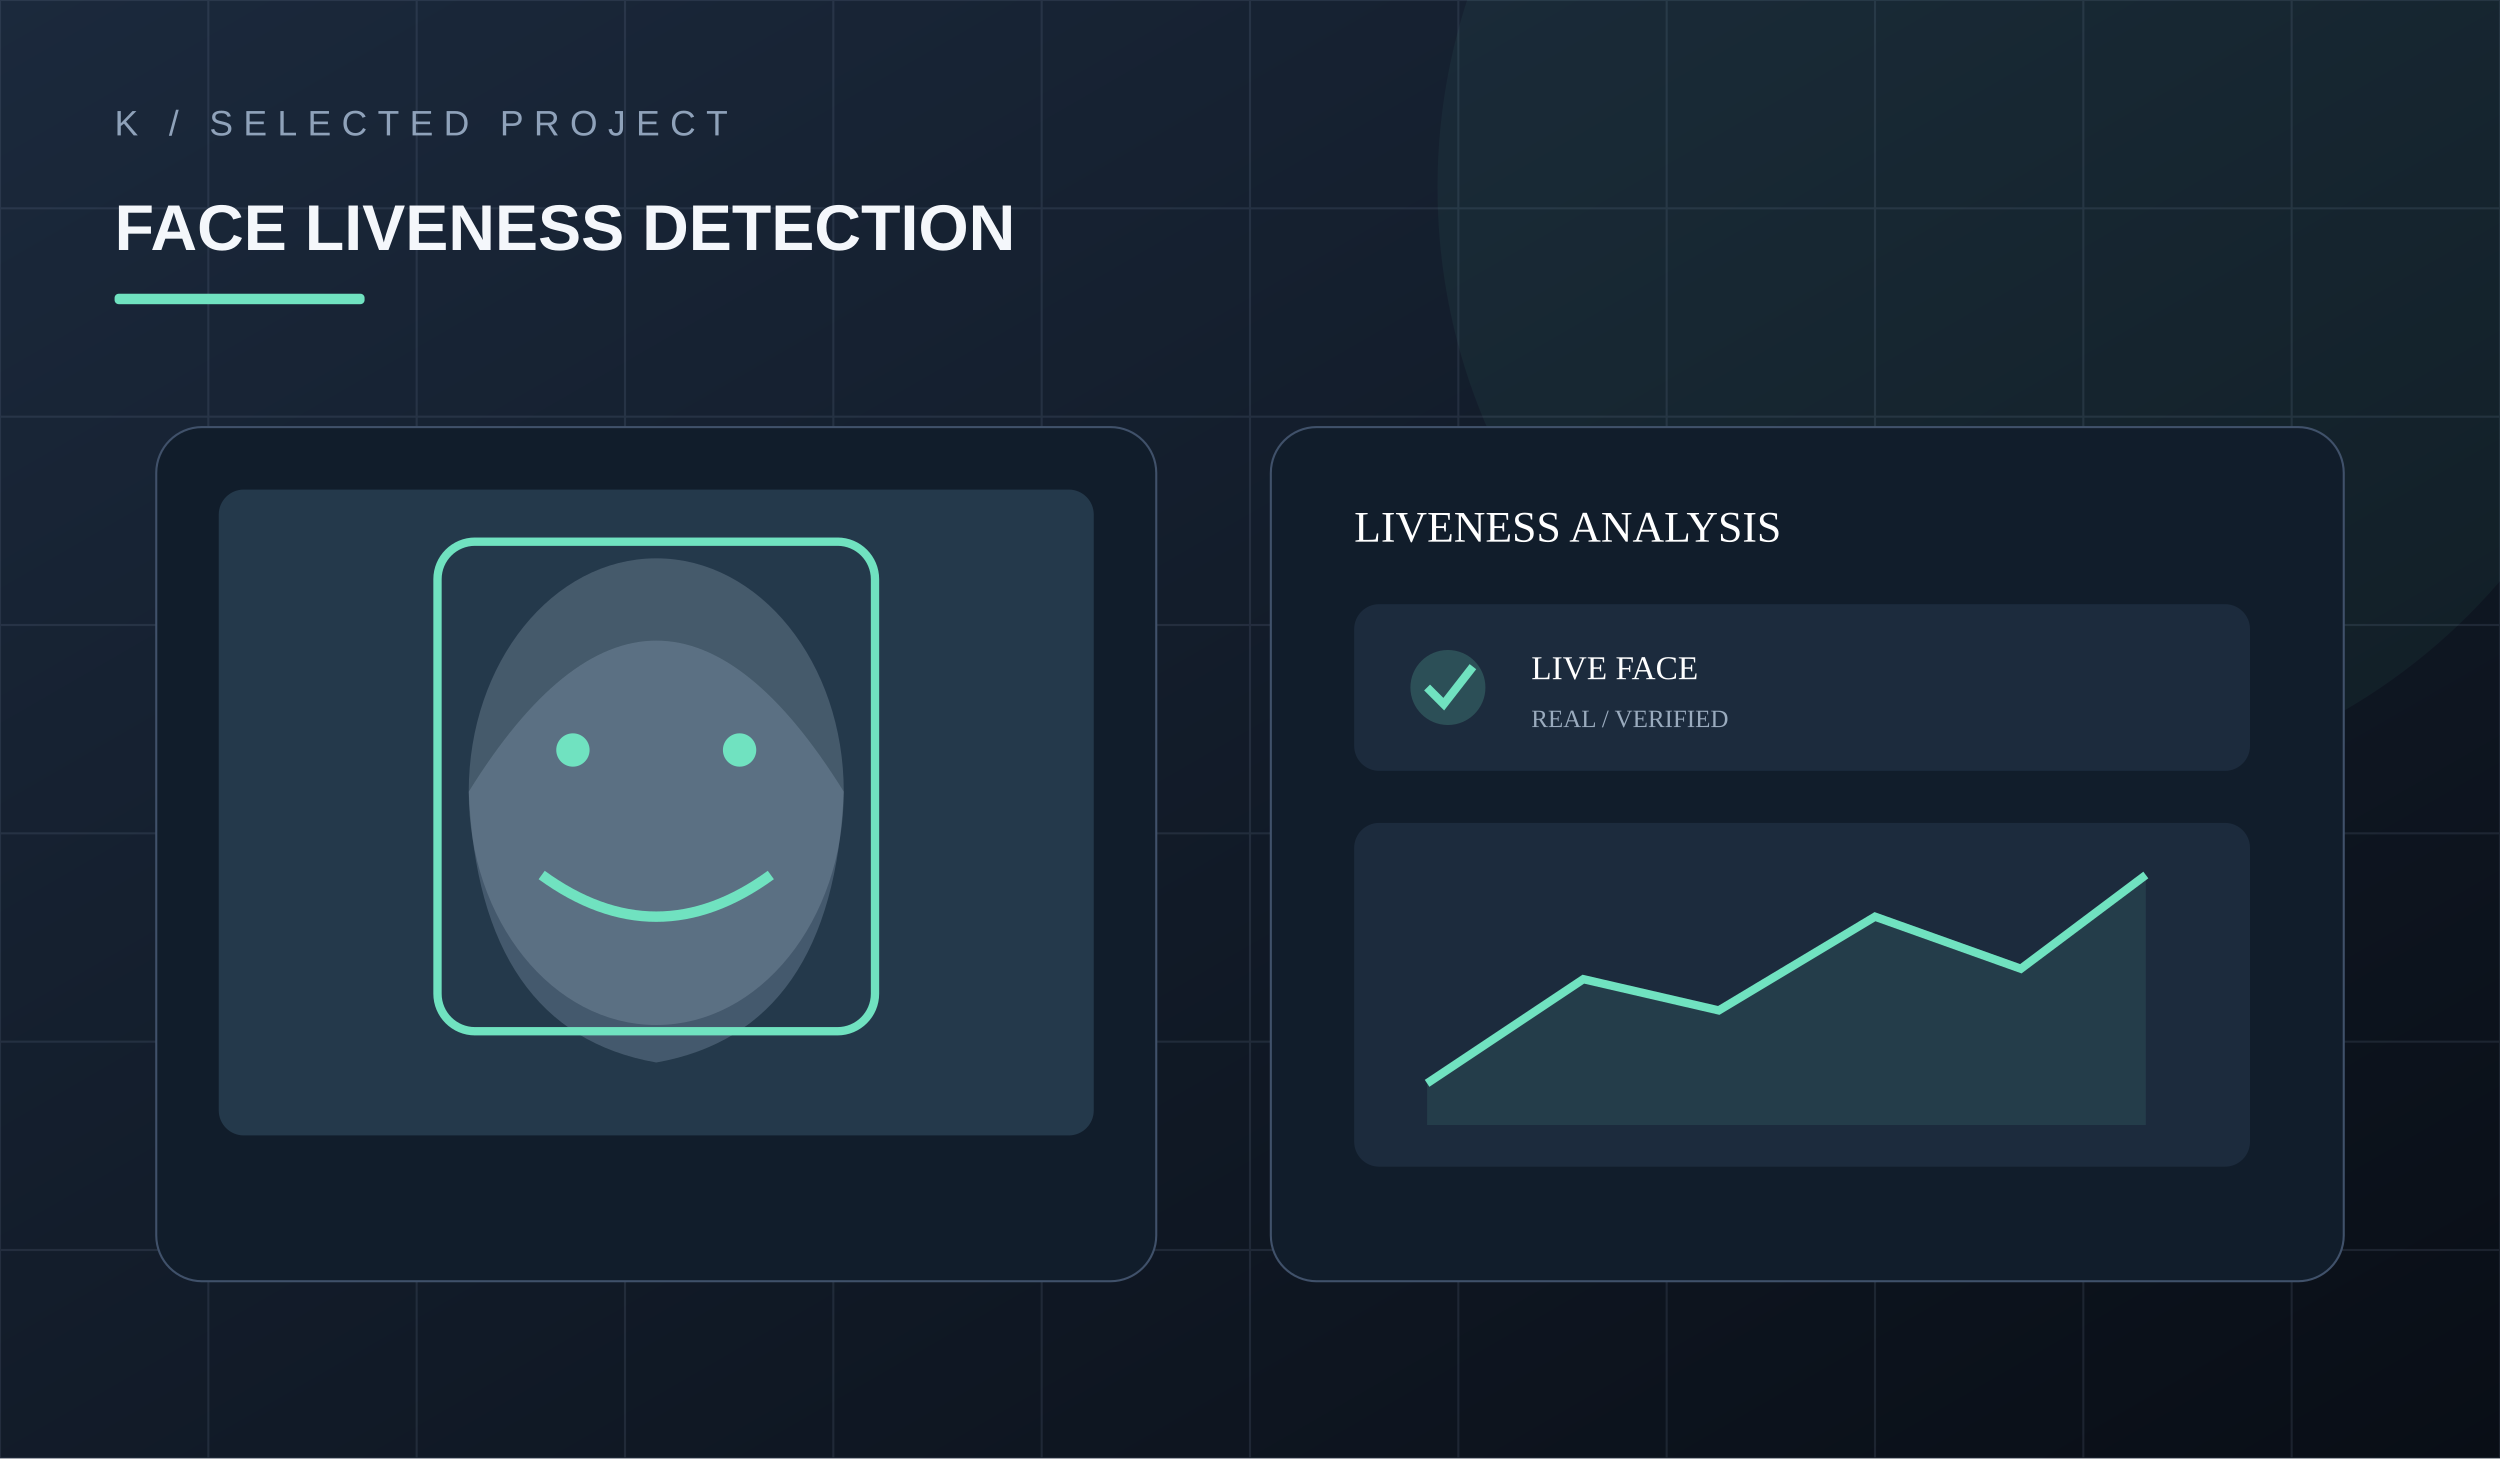
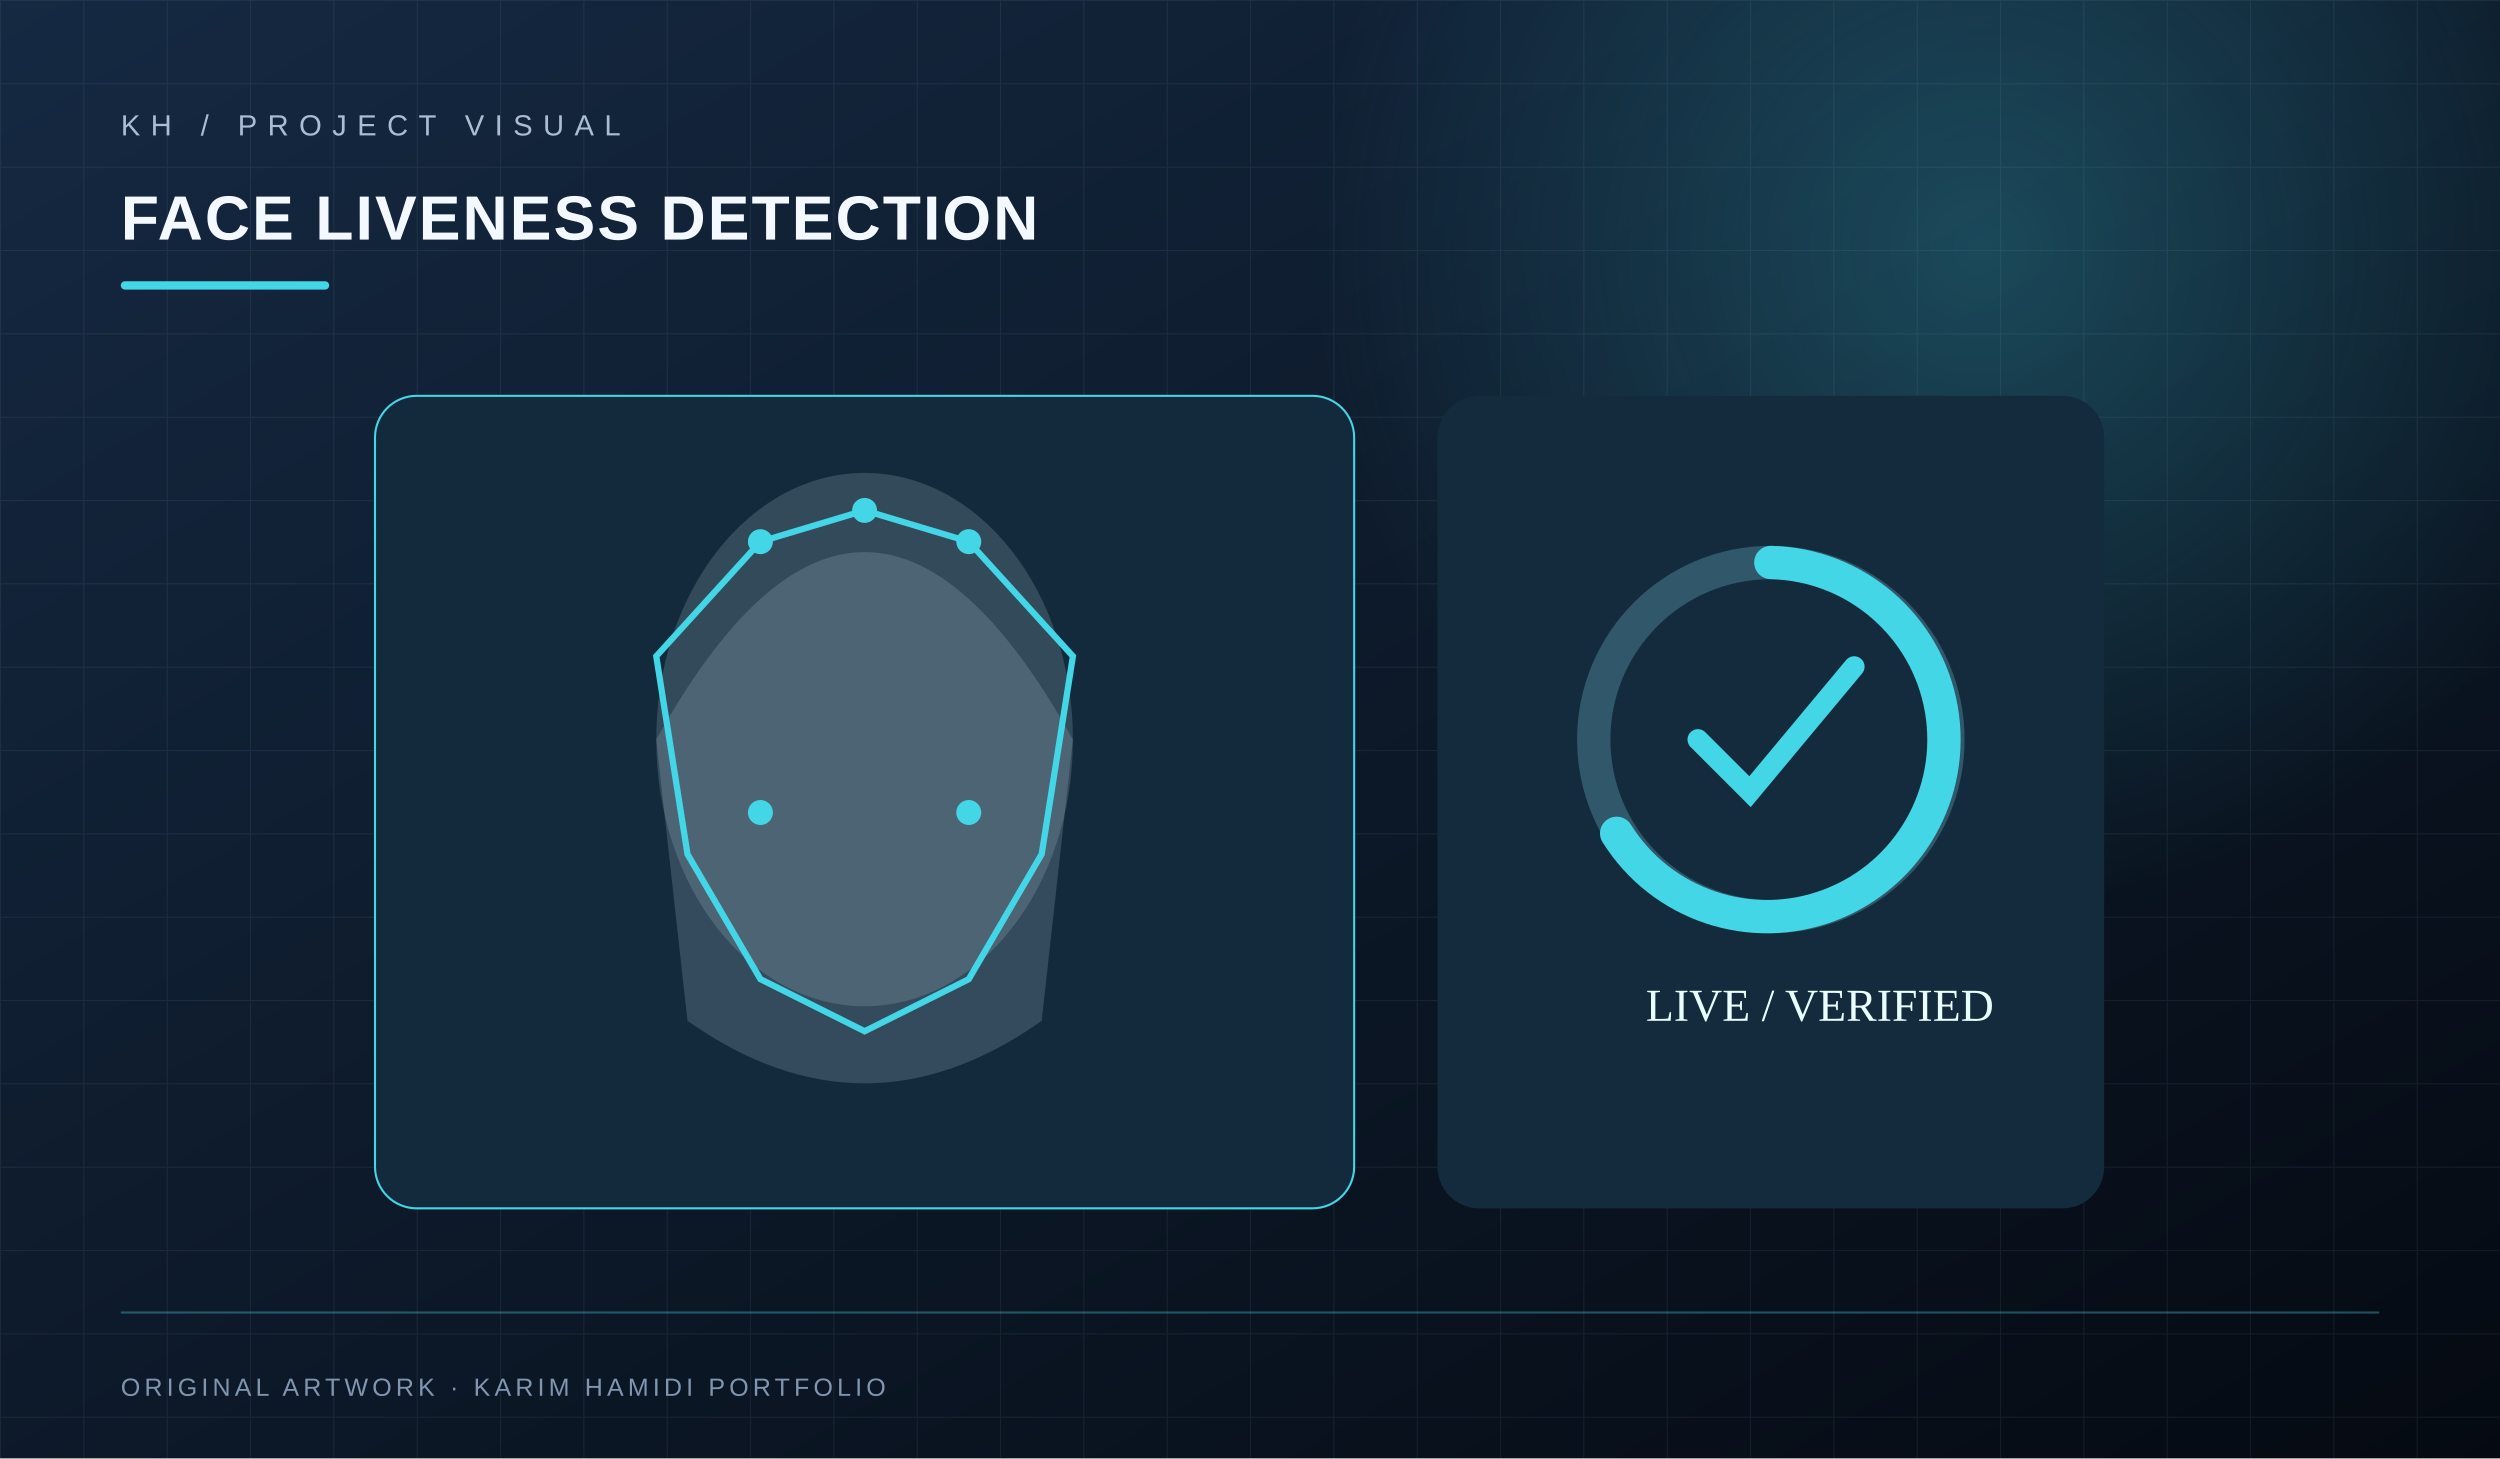
<svg xmlns="http://www.w3.org/2000/svg" width="1200" height="700" viewBox="0 0 1200 700">
  <defs>
-     <linearGradient id="b" x1="0" y1="0" x2="1" y2="1">
-       <stop stop-color="#1b293c" />
-       <stop offset="1" stop-color="#090e16" />
+     <linearGradient id="b" x2="1" y2="1">
+       <stop stop-color="#152942" />
+       <stop offset="1" stop-color="#050a12" />
    </linearGradient>
-     <linearGradient id="p">
-       <stop stop-color="#2a405a" />
-       <stop offset="1" stop-color="#101a28" />
-     </linearGradient>
+     <pattern id="g" width="40" height="40" patternUnits="userSpaceOnUse">
+       <path d="M40 0H0V40" fill="none" stroke="#9bb4d0" stroke-opacity=".09" />
+     </pattern>
+     <radialGradient id="a">
+       <stop stop-color="#43d6e7" stop-opacity=".25" />
+       <stop offset="1" stop-color="#43d6e7" stop-opacity="0" />
+     </radialGradient>
  </defs>
  <rect width="1200" height="700" fill="url(#b)" />
-   <g opacity=".13" stroke="#91a5c0">
-     <path d="M0 0V700" />
-     <path d="M100 0V700" />
-     <path d="M200 0V700" />
-     <path d="M300 0V700" />
-     <path d="M400 0V700" />
-     <path d="M500 0V700" />
-     <path d="M600 0V700" />
-     <path d="M700 0V700" />
-     <path d="M800 0V700" />
-     <path d="M900 0V700" />
-     <path d="M1000 0V700" />
-     <path d="M1100 0V700" />
-     <path d="M1200 0V700" />
-     <path d="M0 0H1200" />
-     <path d="M0 100H1200" />
-     <path d="M0 200H1200" />
-     <path d="M0 300H1200" />
-     <path d="M0 400H1200" />
-     <path d="M0 500H1200" />
-     <path d="M0 600H1200" />
-     <path d="M0 700H1200" />
+   <rect width="1200" height="700" fill="url(#g)" />
+   <circle cx="950" cy="120" r="320" fill="url(#a)" />
+   <text x="58" y="65" fill="#a9bdd4" font-family="Arial" font-size="14" letter-spacing="5">KH / PROJECT VISUAL</text>
+   <text x="58" y="115" fill="#f4f8ff" font-family="Arial" font-size="30" font-weight="700" letter-spacing="1">FACE LIVENESS DETECTION</text>
+   <rect x="58" y="135" width="100" height="4" rx="2" fill="#43d6e7" />
+   <rect x="180" y="190" width="470" height="390" rx="20" fill="#132a3d" stroke="#43d6e7" />
+   <ellipse cx="415" cy="355" rx="100" ry="128" fill="#b3c6d4" opacity=".2" />
+   <path d="M315 355Q415 175 515 355L500 490Q415 550 330 490Z" fill="#a9c1d0" opacity=".22" />
+   <path d="M315 315L365 260L415 245L465 260L515 315L500 410L465 470L415 495L365 470L330 410Z" fill="none" stroke="#43d6e7" stroke-width="3" />
+   <g fill="#43d6e7">
+     <circle cx="365" cy="260" r="6" />
+     <circle cx="415" cy="245" r="6" />
+     <circle cx="465" cy="260" r="6" />
+     <circle cx="365" cy="390" r="6" />
+     <circle cx="465" cy="390" r="6" />
  </g>
-   <circle cx="980" cy="90" r="290" fill="#70e2c0" opacity=".05" />
-   <text x="55" y="65" fill="#8fa2ba" font-family="Arial" font-size="17" letter-spacing="5">K / SELECTED PROJECT</text>
-   <text x="55" y="120" fill="#f4f7fb" font-family="Arial" font-size="31" font-weight="700">FACE LIVENESS DETECTION</text>
-   <rect x="55" y="141" width="120" height="5" rx="2" fill="#70e2c0" />
-   <rect x="75" y="205" width="480" height="410" rx="22" fill="#111d2b" stroke="#40516a" />
-   <rect x="105" y="235" width="420" height="310" rx="12" fill="#24394b" />
-   <ellipse cx="315" cy="380" rx="90" ry="112" fill="#a9bbcc" opacity=".25" />
-   <path d="M225 380Q315 235 405 380Q400 495 315 510Q230 495 225 380Z" fill="#91a6bb" opacity=".3" />
-   <rect x="210" y="260" width="210" height="235" rx="18" fill="none" stroke="#70e2c0" stroke-width="4" />
-   <path d="M260 420Q315 460 370 420" stroke="#70e2c0" stroke-width="5" fill="none" />
-   <circle cx="275" cy="360" r="8" fill="#70e2c0" />
-   <circle cx="355" cy="360" r="8" fill="#70e2c0" />
-   <rect x="610" y="205" width="515" height="410" rx="22" fill="#111d2b" stroke="#40516a" />
-   <text x="650" y="260" fill="#fff" font-size="21">LIVENESS ANALYSIS</text>
-   <rect x="650" y="290" width="430" height="80" rx="12" fill="#1c2b3d" />
-   <circle cx="695" cy="330" r="18" fill="#70e2c033" />
-   <path d="M685 330L693 338L707 320" stroke="#70e2c0" stroke-width="4" fill="none" />
-   <text x="735" y="326" fill="#fff" font-size="16">LIVE FACE</text>
-   <text x="735" y="349" fill="#9aabbe" font-size="12">REAL / VERIFIED</text>
-   <rect x="650" y="395" width="430" height="165" rx="12" fill="#1c2b3d" />
-   <path d="M685 520L760 470L825 485L900 440L970 465L1030 420" stroke="#70e2c0" stroke-width="4" fill="none" />
-   <path d="M685 520L760 470L825 485L900 440L970 465L1030 420V540H685Z" fill="#70e2c0" opacity=".1" />
+   <rect x="690" y="190" width="320" height="390" rx="20" fill="#142b3d" />
+   <circle cx="850" cy="355" r="85" fill="none" stroke="#31576a" stroke-width="16" />
+   <path d="M850 270A85 85 0 1 1 776 400" fill="none" stroke="#43d6e7" stroke-width="16" stroke-linecap="round" />
+   <path d="M815 355l25 25 50-60" fill="none" stroke="#43d6e7" stroke-width="10" stroke-linecap="round" />
+   <text x="790" y="490" fill="#eaffff" font-size="22">LIVE / VERIFIED</text>
+   <path d="M58 630H1142" stroke="#43d6e7" stroke-opacity=".35" />
+   <text x="58" y="670" fill="#8096b0" font-family="Arial" font-size="12" letter-spacing="2">ORIGINAL ARTWORK · KARIM HAMIDI PORTFOLIO</text>
</svg>
